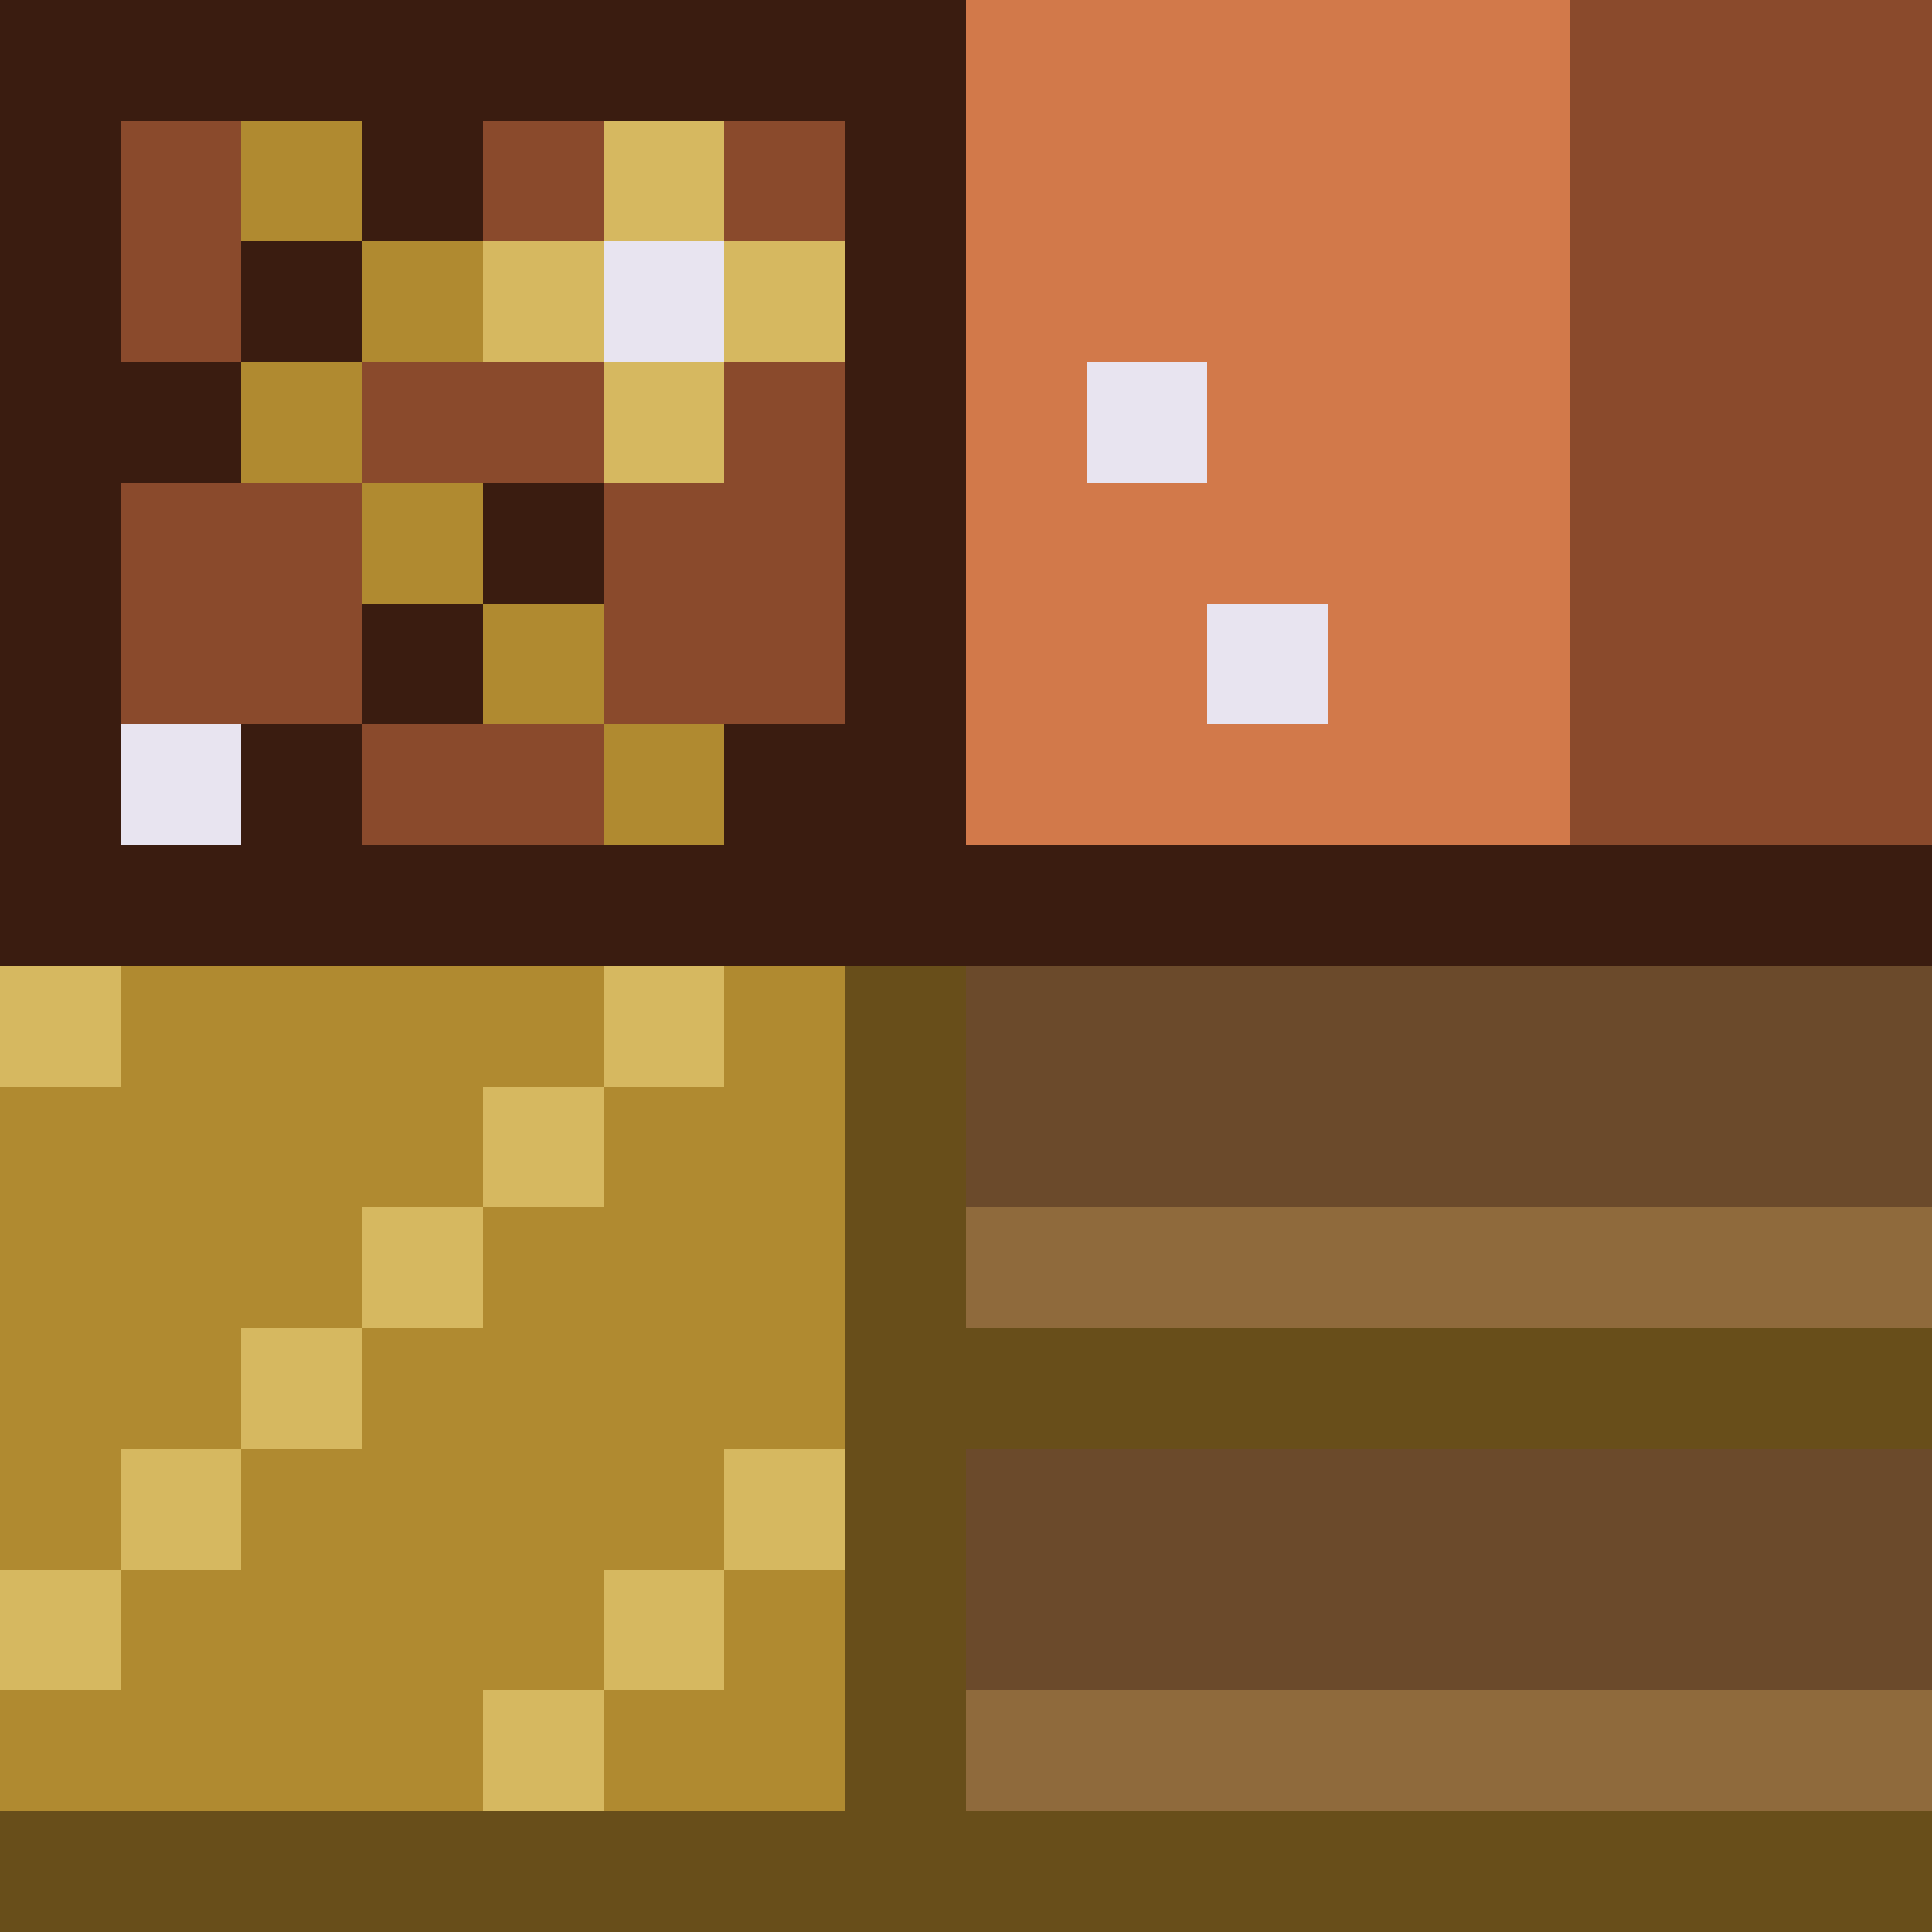
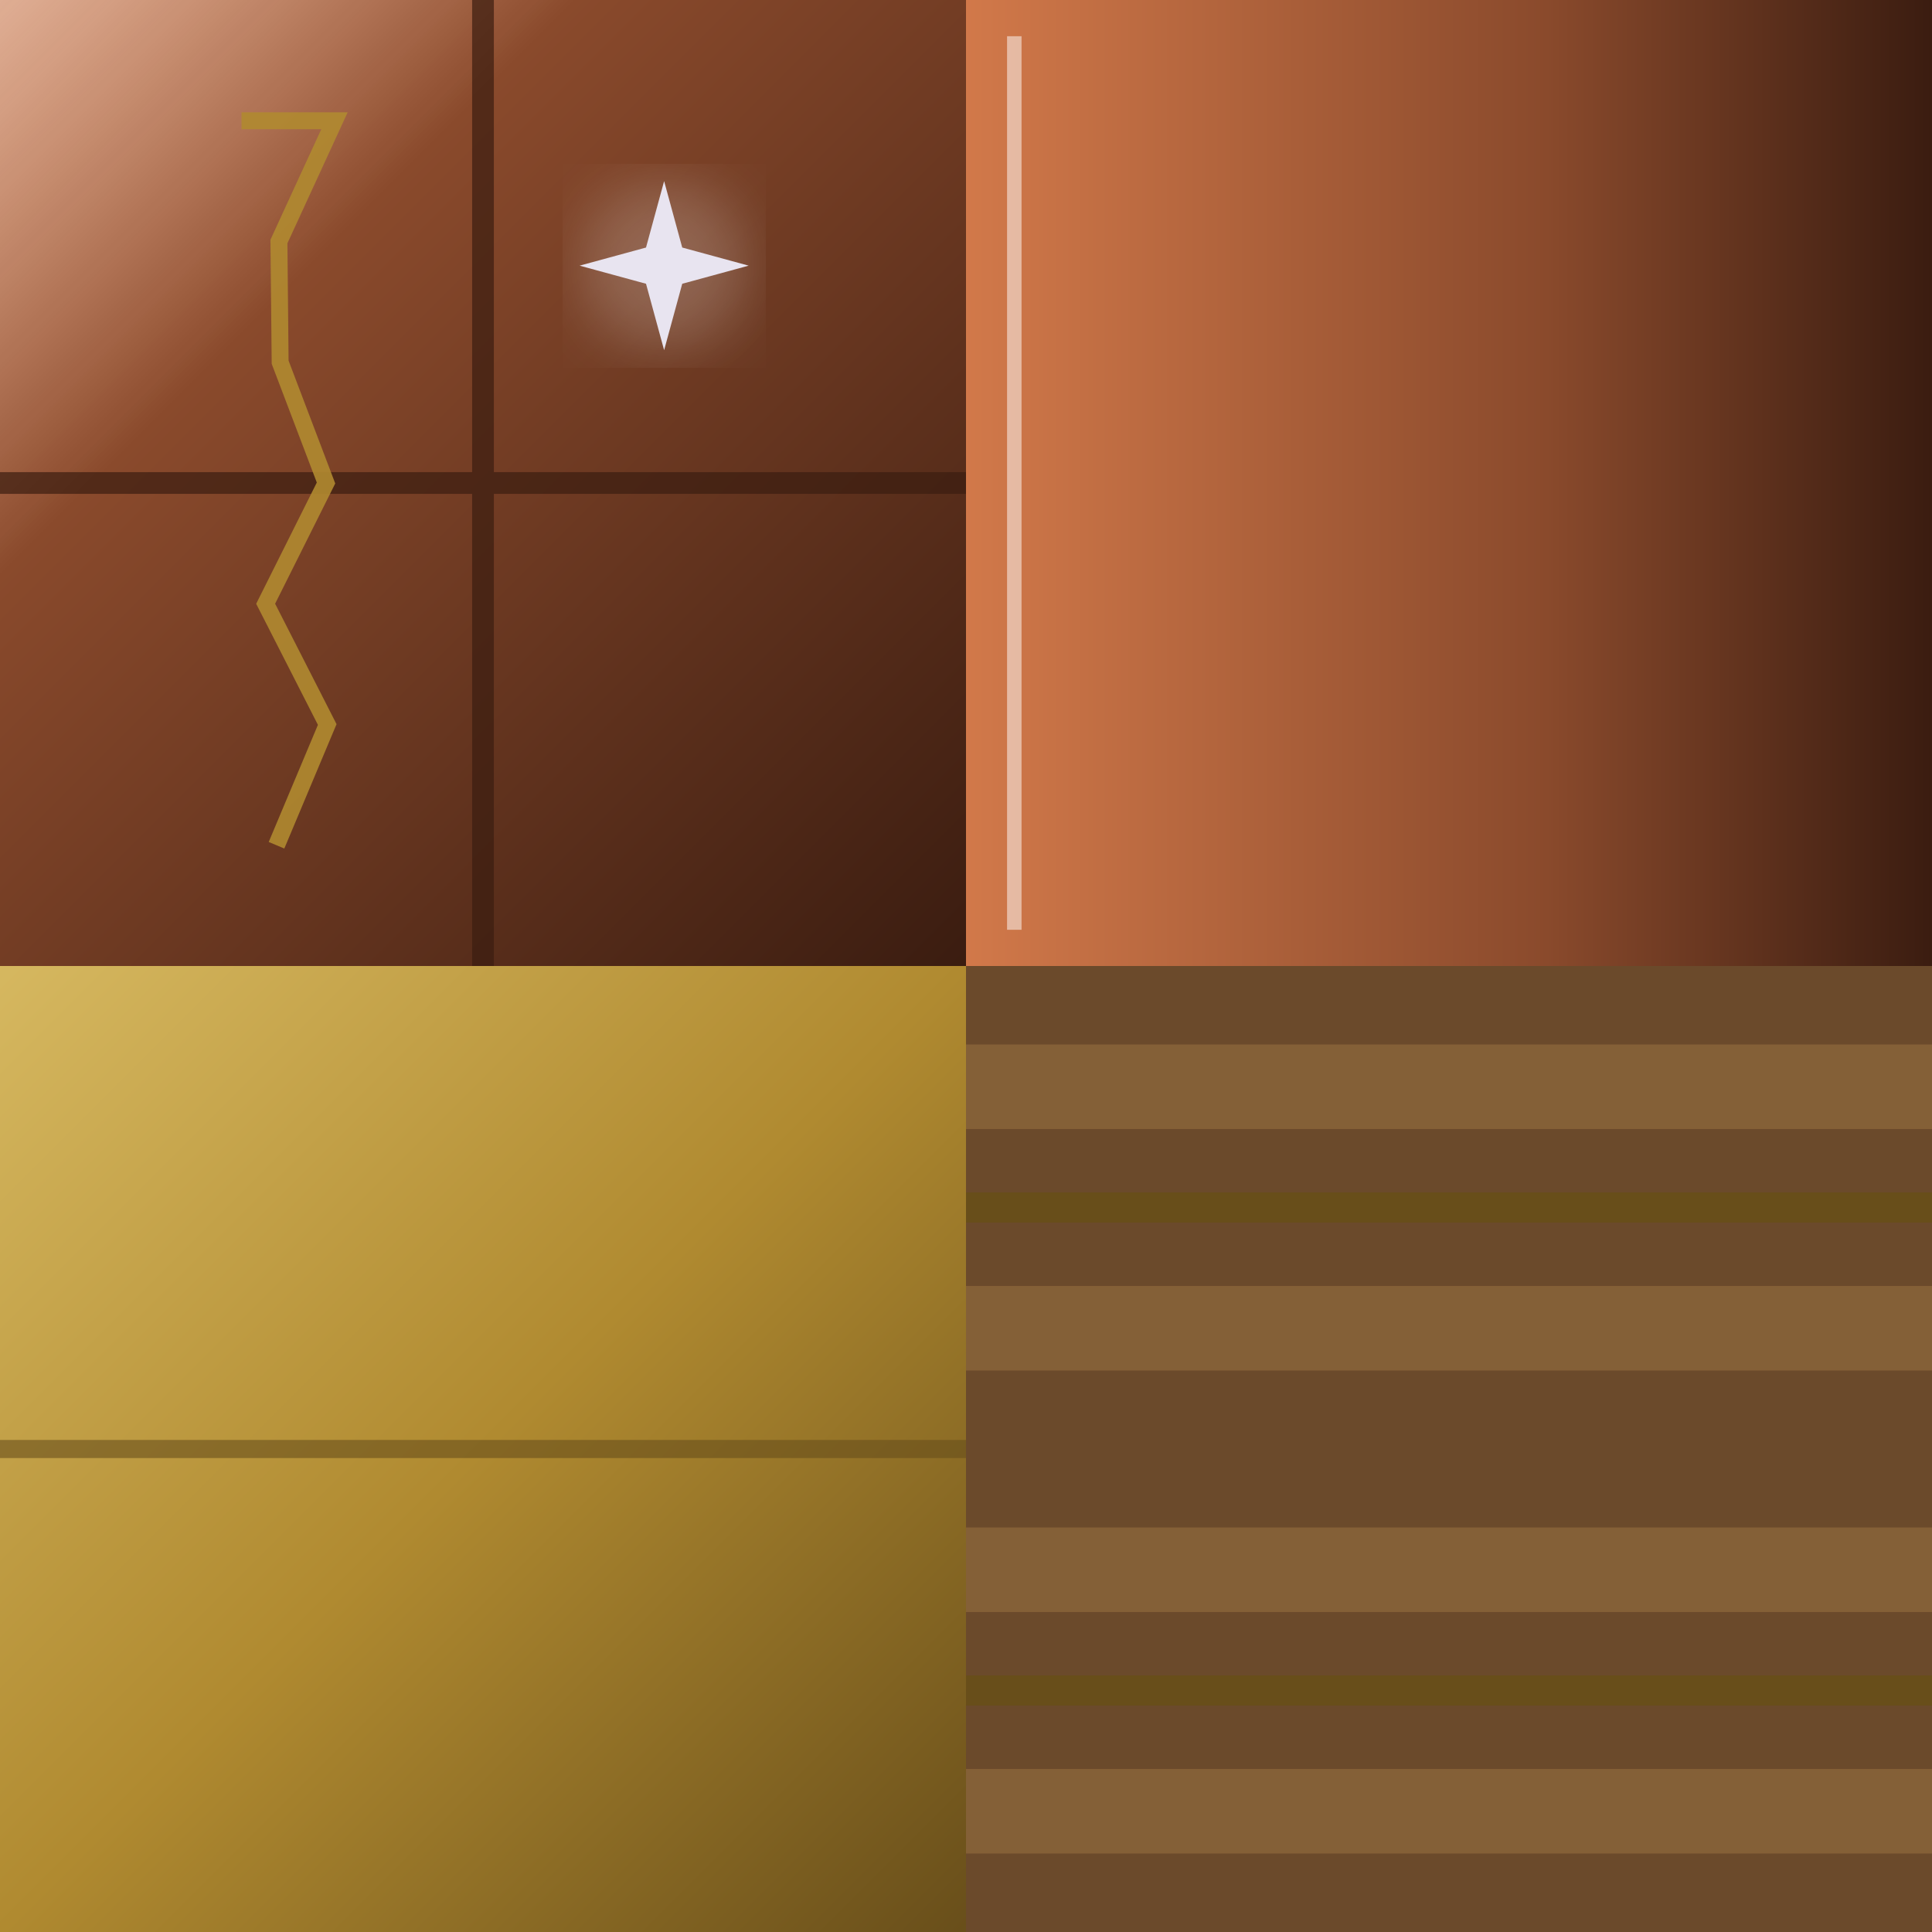
- <svg xmlns="http://www.w3.org/2000/svg" viewBox="0 0 16 16" width="16" height="16" shape-rendering="crispEdges">
-   <rect x="0" y="0" width="1" height="1" fill="#3a1c10" />
-   <rect x="1" y="0" width="1" height="1" fill="#3a1c10" />
-   <rect x="2" y="0" width="1" height="1" fill="#3a1c10" />
-   <rect x="3" y="0" width="1" height="1" fill="#3a1c10" />
-   <rect x="4" y="0" width="1" height="1" fill="#3a1c10" />
-   <rect x="5" y="0" width="1" height="1" fill="#3a1c10" />
-   <rect x="6" y="0" width="1" height="1" fill="#3a1c10" />
-   <rect x="7" y="0" width="1" height="1" fill="#3a1c10" />
-   <rect x="8" y="0" width="1" height="1" fill="#d2794a" />
-   <rect x="9" y="0" width="1" height="1" fill="#d2794a" />
-   <rect x="10" y="0" width="1" height="1" fill="#d2794a" />
-   <rect x="11" y="0" width="1" height="1" fill="#d2794a" />
-   <rect x="12" y="0" width="1" height="1" fill="#d2794a" />
-   <rect x="13" y="0" width="1" height="1" fill="#8a4a2c" />
-   <rect x="14" y="0" width="1" height="1" fill="#8a4a2c" />
-   <rect x="15" y="0" width="1" height="1" fill="#8a4a2c" />
-   <rect x="0" y="1" width="1" height="1" fill="#3a1c10" />
-   <rect x="1" y="1" width="1" height="1" fill="#8a4a2c" />
-   <rect x="2" y="1" width="1" height="1" fill="#b08a30" />
-   <rect x="3" y="1" width="1" height="1" fill="#3a1c10" />
-   <rect x="4" y="1" width="1" height="1" fill="#8a4a2c" />
-   <rect x="5" y="1" width="1" height="1" fill="#d6b860" />
-   <rect x="6" y="1" width="1" height="1" fill="#8a4a2c" />
-   <rect x="7" y="1" width="1" height="1" fill="#3a1c10" />
-   <rect x="8" y="1" width="1" height="1" fill="#d2794a" />
-   <rect x="9" y="1" width="1" height="1" fill="#d2794a" />
-   <rect x="10" y="1" width="1" height="1" fill="#d2794a" />
-   <rect x="11" y="1" width="1" height="1" fill="#d2794a" />
-   <rect x="12" y="1" width="1" height="1" fill="#d2794a" />
-   <rect x="13" y="1" width="1" height="1" fill="#8a4a2c" />
-   <rect x="14" y="1" width="1" height="1" fill="#8a4a2c" />
-   <rect x="15" y="1" width="1" height="1" fill="#8a4a2c" />
-   <rect x="0" y="2" width="1" height="1" fill="#3a1c10" />
-   <rect x="1" y="2" width="1" height="1" fill="#8a4a2c" />
-   <rect x="2" y="2" width="1" height="1" fill="#3a1c10" />
-   <rect x="3" y="2" width="1" height="1" fill="#b08a30" />
-   <rect x="4" y="2" width="1" height="1" fill="#d6b860" />
-   <rect x="5" y="2" width="1" height="1" fill="#e8e4f0" />
-   <rect x="6" y="2" width="1" height="1" fill="#d6b860" />
-   <rect x="7" y="2" width="1" height="1" fill="#3a1c10" />
-   <rect x="8" y="2" width="1" height="1" fill="#d2794a" />
-   <rect x="9" y="2" width="1" height="1" fill="#d2794a" />
-   <rect x="10" y="2" width="1" height="1" fill="#d2794a" />
-   <rect x="11" y="2" width="1" height="1" fill="#d2794a" />
-   <rect x="12" y="2" width="1" height="1" fill="#d2794a" />
-   <rect x="13" y="2" width="1" height="1" fill="#8a4a2c" />
-   <rect x="14" y="2" width="1" height="1" fill="#8a4a2c" />
-   <rect x="15" y="2" width="1" height="1" fill="#8a4a2c" />
-   <rect x="0" y="3" width="1" height="1" fill="#3a1c10" />
-   <rect x="1" y="3" width="1" height="1" fill="#3a1c10" />
-   <rect x="2" y="3" width="1" height="1" fill="#b08a30" />
-   <rect x="3" y="3" width="1" height="1" fill="#8a4a2c" />
-   <rect x="4" y="3" width="1" height="1" fill="#8a4a2c" />
-   <rect x="5" y="3" width="1" height="1" fill="#d6b860" />
-   <rect x="6" y="3" width="1" height="1" fill="#8a4a2c" />
-   <rect x="7" y="3" width="1" height="1" fill="#3a1c10" />
-   <rect x="8" y="3" width="1" height="1" fill="#d2794a" />
-   <rect x="9" y="3" width="1" height="1" fill="#e8e4f0" />
-   <rect x="10" y="3" width="1" height="1" fill="#d2794a" />
-   <rect x="11" y="3" width="1" height="1" fill="#d2794a" />
-   <rect x="12" y="3" width="1" height="1" fill="#d2794a" />
-   <rect x="13" y="3" width="1" height="1" fill="#8a4a2c" />
-   <rect x="14" y="3" width="1" height="1" fill="#8a4a2c" />
-   <rect x="15" y="3" width="1" height="1" fill="#8a4a2c" />
-   <rect x="0" y="4" width="1" height="1" fill="#3a1c10" />
-   <rect x="1" y="4" width="1" height="1" fill="#8a4a2c" />
-   <rect x="2" y="4" width="1" height="1" fill="#8a4a2c" />
-   <rect x="3" y="4" width="1" height="1" fill="#b08a30" />
-   <rect x="4" y="4" width="1" height="1" fill="#3a1c10" />
-   <rect x="5" y="4" width="1" height="1" fill="#8a4a2c" />
-   <rect x="6" y="4" width="1" height="1" fill="#8a4a2c" />
-   <rect x="7" y="4" width="1" height="1" fill="#3a1c10" />
-   <rect x="8" y="4" width="1" height="1" fill="#d2794a" />
-   <rect x="9" y="4" width="1" height="1" fill="#d2794a" />
-   <rect x="10" y="4" width="1" height="1" fill="#d2794a" />
-   <rect x="11" y="4" width="1" height="1" fill="#d2794a" />
-   <rect x="12" y="4" width="1" height="1" fill="#d2794a" />
-   <rect x="13" y="4" width="1" height="1" fill="#8a4a2c" />
-   <rect x="14" y="4" width="1" height="1" fill="#8a4a2c" />
-   <rect x="15" y="4" width="1" height="1" fill="#8a4a2c" />
-   <rect x="0" y="5" width="1" height="1" fill="#3a1c10" />
-   <rect x="1" y="5" width="1" height="1" fill="#8a4a2c" />
-   <rect x="2" y="5" width="1" height="1" fill="#8a4a2c" />
-   <rect x="3" y="5" width="1" height="1" fill="#3a1c10" />
-   <rect x="4" y="5" width="1" height="1" fill="#b08a30" />
-   <rect x="5" y="5" width="1" height="1" fill="#8a4a2c" />
-   <rect x="6" y="5" width="1" height="1" fill="#8a4a2c" />
-   <rect x="7" y="5" width="1" height="1" fill="#3a1c10" />
-   <rect x="8" y="5" width="1" height="1" fill="#d2794a" />
-   <rect x="9" y="5" width="1" height="1" fill="#d2794a" />
-   <rect x="10" y="5" width="1" height="1" fill="#e8e4f0" />
-   <rect x="11" y="5" width="1" height="1" fill="#d2794a" />
-   <rect x="12" y="5" width="1" height="1" fill="#d2794a" />
-   <rect x="13" y="5" width="1" height="1" fill="#8a4a2c" />
-   <rect x="14" y="5" width="1" height="1" fill="#8a4a2c" />
-   <rect x="15" y="5" width="1" height="1" fill="#8a4a2c" />
-   <rect x="0" y="6" width="1" height="1" fill="#3a1c10" />
-   <rect x="1" y="6" width="1" height="1" fill="#e8e4f0" />
-   <rect x="2" y="6" width="1" height="1" fill="#3a1c10" />
-   <rect x="3" y="6" width="1" height="1" fill="#8a4a2c" />
-   <rect x="4" y="6" width="1" height="1" fill="#8a4a2c" />
-   <rect x="5" y="6" width="1" height="1" fill="#b08a30" />
-   <rect x="6" y="6" width="1" height="1" fill="#3a1c10" />
-   <rect x="7" y="6" width="1" height="1" fill="#3a1c10" />
-   <rect x="8" y="6" width="1" height="1" fill="#d2794a" />
-   <rect x="9" y="6" width="1" height="1" fill="#d2794a" />
-   <rect x="10" y="6" width="1" height="1" fill="#d2794a" />
-   <rect x="11" y="6" width="1" height="1" fill="#d2794a" />
-   <rect x="12" y="6" width="1" height="1" fill="#d2794a" />
-   <rect x="13" y="6" width="1" height="1" fill="#8a4a2c" />
-   <rect x="14" y="6" width="1" height="1" fill="#8a4a2c" />
-   <rect x="15" y="6" width="1" height="1" fill="#8a4a2c" />
-   <rect x="0" y="7" width="1" height="1" fill="#3a1c10" />
-   <rect x="1" y="7" width="1" height="1" fill="#3a1c10" />
-   <rect x="2" y="7" width="1" height="1" fill="#3a1c10" />
-   <rect x="3" y="7" width="1" height="1" fill="#3a1c10" />
-   <rect x="4" y="7" width="1" height="1" fill="#3a1c10" />
-   <rect x="5" y="7" width="1" height="1" fill="#3a1c10" />
-   <rect x="6" y="7" width="1" height="1" fill="#3a1c10" />
-   <rect x="7" y="7" width="1" height="1" fill="#3a1c10" />
-   <rect x="8" y="7" width="1" height="1" fill="#3a1c10" />
-   <rect x="9" y="7" width="1" height="1" fill="#3a1c10" />
-   <rect x="10" y="7" width="1" height="1" fill="#3a1c10" />
-   <rect x="11" y="7" width="1" height="1" fill="#3a1c10" />
-   <rect x="12" y="7" width="1" height="1" fill="#3a1c10" />
-   <rect x="13" y="7" width="1" height="1" fill="#3a1c10" />
-   <rect x="14" y="7" width="1" height="1" fill="#3a1c10" />
-   <rect x="15" y="7" width="1" height="1" fill="#3a1c10" />
-   <rect x="0" y="8" width="1" height="1" fill="#d6b860" />
-   <rect x="1" y="8" width="1" height="1" fill="#b08a30" />
-   <rect x="2" y="8" width="1" height="1" fill="#b08a30" />
-   <rect x="3" y="8" width="1" height="1" fill="#b08a30" />
-   <rect x="4" y="8" width="1" height="1" fill="#b08a30" />
-   <rect x="5" y="8" width="1" height="1" fill="#d6b860" />
-   <rect x="6" y="8" width="1" height="1" fill="#b08a30" />
-   <rect x="7" y="8" width="1" height="1" fill="#684e1a" />
-   <rect x="8" y="8" width="1" height="1" fill="#6b4a2b" />
-   <rect x="9" y="8" width="1" height="1" fill="#6b4a2b" />
-   <rect x="10" y="8" width="1" height="1" fill="#6b4a2b" />
-   <rect x="11" y="8" width="1" height="1" fill="#6b4a2b" />
-   <rect x="12" y="8" width="1" height="1" fill="#6b4a2b" />
-   <rect x="13" y="8" width="1" height="1" fill="#6b4a2b" />
-   <rect x="14" y="8" width="1" height="1" fill="#6b4a2b" />
-   <rect x="15" y="8" width="1" height="1" fill="#6b4a2b" />
-   <rect x="0" y="9" width="1" height="1" fill="#b08a30" />
-   <rect x="1" y="9" width="1" height="1" fill="#b08a30" />
-   <rect x="2" y="9" width="1" height="1" fill="#b08a30" />
-   <rect x="3" y="9" width="1" height="1" fill="#b08a30" />
-   <rect x="4" y="9" width="1" height="1" fill="#d6b860" />
-   <rect x="5" y="9" width="1" height="1" fill="#b08a30" />
-   <rect x="6" y="9" width="1" height="1" fill="#b08a30" />
-   <rect x="7" y="9" width="1" height="1" fill="#684e1a" />
-   <rect x="8" y="9" width="1" height="1" fill="#6b4a2b" />
-   <rect x="9" y="9" width="1" height="1" fill="#6b4a2b" />
-   <rect x="10" y="9" width="1" height="1" fill="#6b4a2b" />
-   <rect x="11" y="9" width="1" height="1" fill="#6b4a2b" />
-   <rect x="12" y="9" width="1" height="1" fill="#6b4a2b" />
-   <rect x="13" y="9" width="1" height="1" fill="#6b4a2b" />
-   <rect x="14" y="9" width="1" height="1" fill="#6b4a2b" />
-   <rect x="15" y="9" width="1" height="1" fill="#6b4a2b" />
-   <rect x="0" y="10" width="1" height="1" fill="#b08a30" />
-   <rect x="1" y="10" width="1" height="1" fill="#b08a30" />
-   <rect x="2" y="10" width="1" height="1" fill="#b08a30" />
-   <rect x="3" y="10" width="1" height="1" fill="#d6b860" />
-   <rect x="4" y="10" width="1" height="1" fill="#b08a30" />
-   <rect x="5" y="10" width="1" height="1" fill="#b08a30" />
-   <rect x="6" y="10" width="1" height="1" fill="#b08a30" />
-   <rect x="7" y="10" width="1" height="1" fill="#684e1a" />
-   <rect x="8" y="10" width="1" height="1" fill="#8f6a3c" />
-   <rect x="9" y="10" width="1" height="1" fill="#8f6a3c" />
-   <rect x="10" y="10" width="1" height="1" fill="#8f6a3c" />
-   <rect x="11" y="10" width="1" height="1" fill="#8f6a3c" />
-   <rect x="12" y="10" width="1" height="1" fill="#8f6a3c" />
-   <rect x="13" y="10" width="1" height="1" fill="#8f6a3c" />
-   <rect x="14" y="10" width="1" height="1" fill="#8f6a3c" />
-   <rect x="15" y="10" width="1" height="1" fill="#8f6a3c" />
-   <rect x="0" y="11" width="1" height="1" fill="#b08a30" />
-   <rect x="1" y="11" width="1" height="1" fill="#b08a30" />
-   <rect x="2" y="11" width="1" height="1" fill="#d6b860" />
-   <rect x="3" y="11" width="1" height="1" fill="#b08a30" />
-   <rect x="4" y="11" width="1" height="1" fill="#b08a30" />
-   <rect x="5" y="11" width="1" height="1" fill="#b08a30" />
-   <rect x="6" y="11" width="1" height="1" fill="#b08a30" />
-   <rect x="7" y="11" width="1" height="1" fill="#684e1a" />
-   <rect x="8" y="11" width="1" height="1" fill="#684e1a" />
-   <rect x="9" y="11" width="1" height="1" fill="#684e1a" />
-   <rect x="10" y="11" width="1" height="1" fill="#684e1a" />
-   <rect x="11" y="11" width="1" height="1" fill="#684e1a" />
-   <rect x="12" y="11" width="1" height="1" fill="#684e1a" />
-   <rect x="13" y="11" width="1" height="1" fill="#684e1a" />
-   <rect x="14" y="11" width="1" height="1" fill="#684e1a" />
-   <rect x="15" y="11" width="1" height="1" fill="#684e1a" />
-   <rect x="0" y="12" width="1" height="1" fill="#b08a30" />
-   <rect x="1" y="12" width="1" height="1" fill="#d6b860" />
-   <rect x="2" y="12" width="1" height="1" fill="#b08a30" />
-   <rect x="3" y="12" width="1" height="1" fill="#b08a30" />
-   <rect x="4" y="12" width="1" height="1" fill="#b08a30" />
-   <rect x="5" y="12" width="1" height="1" fill="#b08a30" />
-   <rect x="6" y="12" width="1" height="1" fill="#d6b860" />
-   <rect x="7" y="12" width="1" height="1" fill="#684e1a" />
-   <rect x="8" y="12" width="1" height="1" fill="#6b4a2b" />
-   <rect x="9" y="12" width="1" height="1" fill="#6b4a2b" />
-   <rect x="10" y="12" width="1" height="1" fill="#6b4a2b" />
-   <rect x="11" y="12" width="1" height="1" fill="#6b4a2b" />
-   <rect x="12" y="12" width="1" height="1" fill="#6b4a2b" />
-   <rect x="13" y="12" width="1" height="1" fill="#6b4a2b" />
-   <rect x="14" y="12" width="1" height="1" fill="#6b4a2b" />
-   <rect x="15" y="12" width="1" height="1" fill="#6b4a2b" />
-   <rect x="0" y="13" width="1" height="1" fill="#d6b860" />
-   <rect x="1" y="13" width="1" height="1" fill="#b08a30" />
-   <rect x="2" y="13" width="1" height="1" fill="#b08a30" />
-   <rect x="3" y="13" width="1" height="1" fill="#b08a30" />
-   <rect x="4" y="13" width="1" height="1" fill="#b08a30" />
-   <rect x="5" y="13" width="1" height="1" fill="#d6b860" />
-   <rect x="6" y="13" width="1" height="1" fill="#b08a30" />
-   <rect x="7" y="13" width="1" height="1" fill="#684e1a" />
-   <rect x="8" y="13" width="1" height="1" fill="#6b4a2b" />
-   <rect x="9" y="13" width="1" height="1" fill="#6b4a2b" />
-   <rect x="10" y="13" width="1" height="1" fill="#6b4a2b" />
-   <rect x="11" y="13" width="1" height="1" fill="#6b4a2b" />
-   <rect x="12" y="13" width="1" height="1" fill="#6b4a2b" />
-   <rect x="13" y="13" width="1" height="1" fill="#6b4a2b" />
-   <rect x="14" y="13" width="1" height="1" fill="#6b4a2b" />
-   <rect x="15" y="13" width="1" height="1" fill="#6b4a2b" />
-   <rect x="0" y="14" width="1" height="1" fill="#b08a30" />
-   <rect x="1" y="14" width="1" height="1" fill="#b08a30" />
-   <rect x="2" y="14" width="1" height="1" fill="#b08a30" />
-   <rect x="3" y="14" width="1" height="1" fill="#b08a30" />
-   <rect x="4" y="14" width="1" height="1" fill="#d6b860" />
-   <rect x="5" y="14" width="1" height="1" fill="#b08a30" />
-   <rect x="6" y="14" width="1" height="1" fill="#b08a30" />
-   <rect x="7" y="14" width="1" height="1" fill="#684e1a" />
-   <rect x="8" y="14" width="1" height="1" fill="#8f6a3c" />
-   <rect x="9" y="14" width="1" height="1" fill="#8f6a3c" />
-   <rect x="10" y="14" width="1" height="1" fill="#8f6a3c" />
-   <rect x="11" y="14" width="1" height="1" fill="#8f6a3c" />
-   <rect x="12" y="14" width="1" height="1" fill="#8f6a3c" />
-   <rect x="13" y="14" width="1" height="1" fill="#8f6a3c" />
-   <rect x="14" y="14" width="1" height="1" fill="#8f6a3c" />
-   <rect x="15" y="14" width="1" height="1" fill="#8f6a3c" />
-   <rect x="0" y="15" width="1" height="1" fill="#684e1a" />
-   <rect x="1" y="15" width="1" height="1" fill="#684e1a" />
-   <rect x="2" y="15" width="1" height="1" fill="#684e1a" />
-   <rect x="3" y="15" width="1" height="1" fill="#684e1a" />
-   <rect x="4" y="15" width="1" height="1" fill="#684e1a" />
-   <rect x="5" y="15" width="1" height="1" fill="#684e1a" />
-   <rect x="6" y="15" width="1" height="1" fill="#684e1a" />
-   <rect x="7" y="15" width="1" height="1" fill="#684e1a" />
-   <rect x="8" y="15" width="1" height="1" fill="#684e1a" />
-   <rect x="9" y="15" width="1" height="1" fill="#684e1a" />
-   <rect x="10" y="15" width="1" height="1" fill="#684e1a" />
-   <rect x="11" y="15" width="1" height="1" fill="#684e1a" />
-   <rect x="12" y="15" width="1" height="1" fill="#684e1a" />
-   <rect x="13" y="15" width="1" height="1" fill="#684e1a" />
-   <rect x="14" y="15" width="1" height="1" fill="#684e1a" />
-   <rect x="15" y="15" width="1" height="1" fill="#684e1a" />
+ <svg xmlns="http://www.w3.org/2000/svg" viewBox="0 0 16 16" width="128" height="128">
+   <defs>
+     <linearGradient id="pl" x1="0" y1="0" x2="1" y2="1">
+       <stop offset="0" stop-color="#d2794a" stop-opacity=".55" />
+       <stop offset=".3" stop-color="#8a4a2c" />
+       <stop offset="1" stop-color="#3a1c10" />
+     </linearGradient>
+     <linearGradient id="ed" x1="0" y1="0" x2="1" y2="0">
+       <stop offset="0" stop-color="#d2794a" />
+       <stop offset=".6" stop-color="#8a4a2c" />
+       <stop offset="1" stop-color="#3a1c10" />
+     </linearGradient>
+     <linearGradient id="go" x1="0" y1="0" x2="1" y2="1">
+       <stop offset="0" stop-color="#d6b860" />
+       <stop offset=".5" stop-color="#b08a30" />
+       <stop offset="1" stop-color="#684e1a" />
+     </linearGradient>
+     <filter id="bl">
+       <feGaussianBlur stdDeviation=".25" />
+     </filter>
+   </defs>
+   <rect x="0" y="0" width="8" height="8" fill="url(#pl)" />
+   <path d="M0 4 H8 M4 0 V8" stroke="#3a1c10" stroke-width=".18" opacity=".7" />
+   <path d="M2.00 1.00 L2.77 1.00 L2.31 2.00 L2.32 3.00 L2.70 4.00 L2.20 5.00 L2.71 6.00 L2.29 7.00" fill="none" stroke="#b08a30" stroke-width=".14" opacity=".9" />
+   <circle cx="5.5" cy="2.2" r=".7" fill="#fff" opacity=".2" filter="url(#bl)" />
+   <path d="M5.5 1.5 L5.65 2.05 L6.2 2.2 L5.65 2.35 L5.5 2.9 L5.35 2.35 L4.8 2.2 L5.35 2.05 Z" fill="#e8e4f0" />
+   <rect x="8" y="0" width="8" height="8" fill="url(#ed)" />
+   <path d="M8.4 .3 V7.7" stroke="#fff" stroke-width=".12" opacity=".5" />
+   <rect x="0" y="8" width="8" height="8" fill="url(#go)" />
+   <path d="M0 12 H8" stroke="#684e1a" stroke-width=".15" opacity=".6" />
+   <rect x="8" y="8" width="8" height="8" fill="#6b4a2b" />
+   <path d="M8 9 H16 M8 11 H16 M8 13 H16 M8 15 H16" stroke="#8f6a3c" stroke-width=".7" opacity=".7" />
+   <path d="M8 10 H16 M8 14 H16" stroke="#684e1a" stroke-width=".25" />
</svg>
